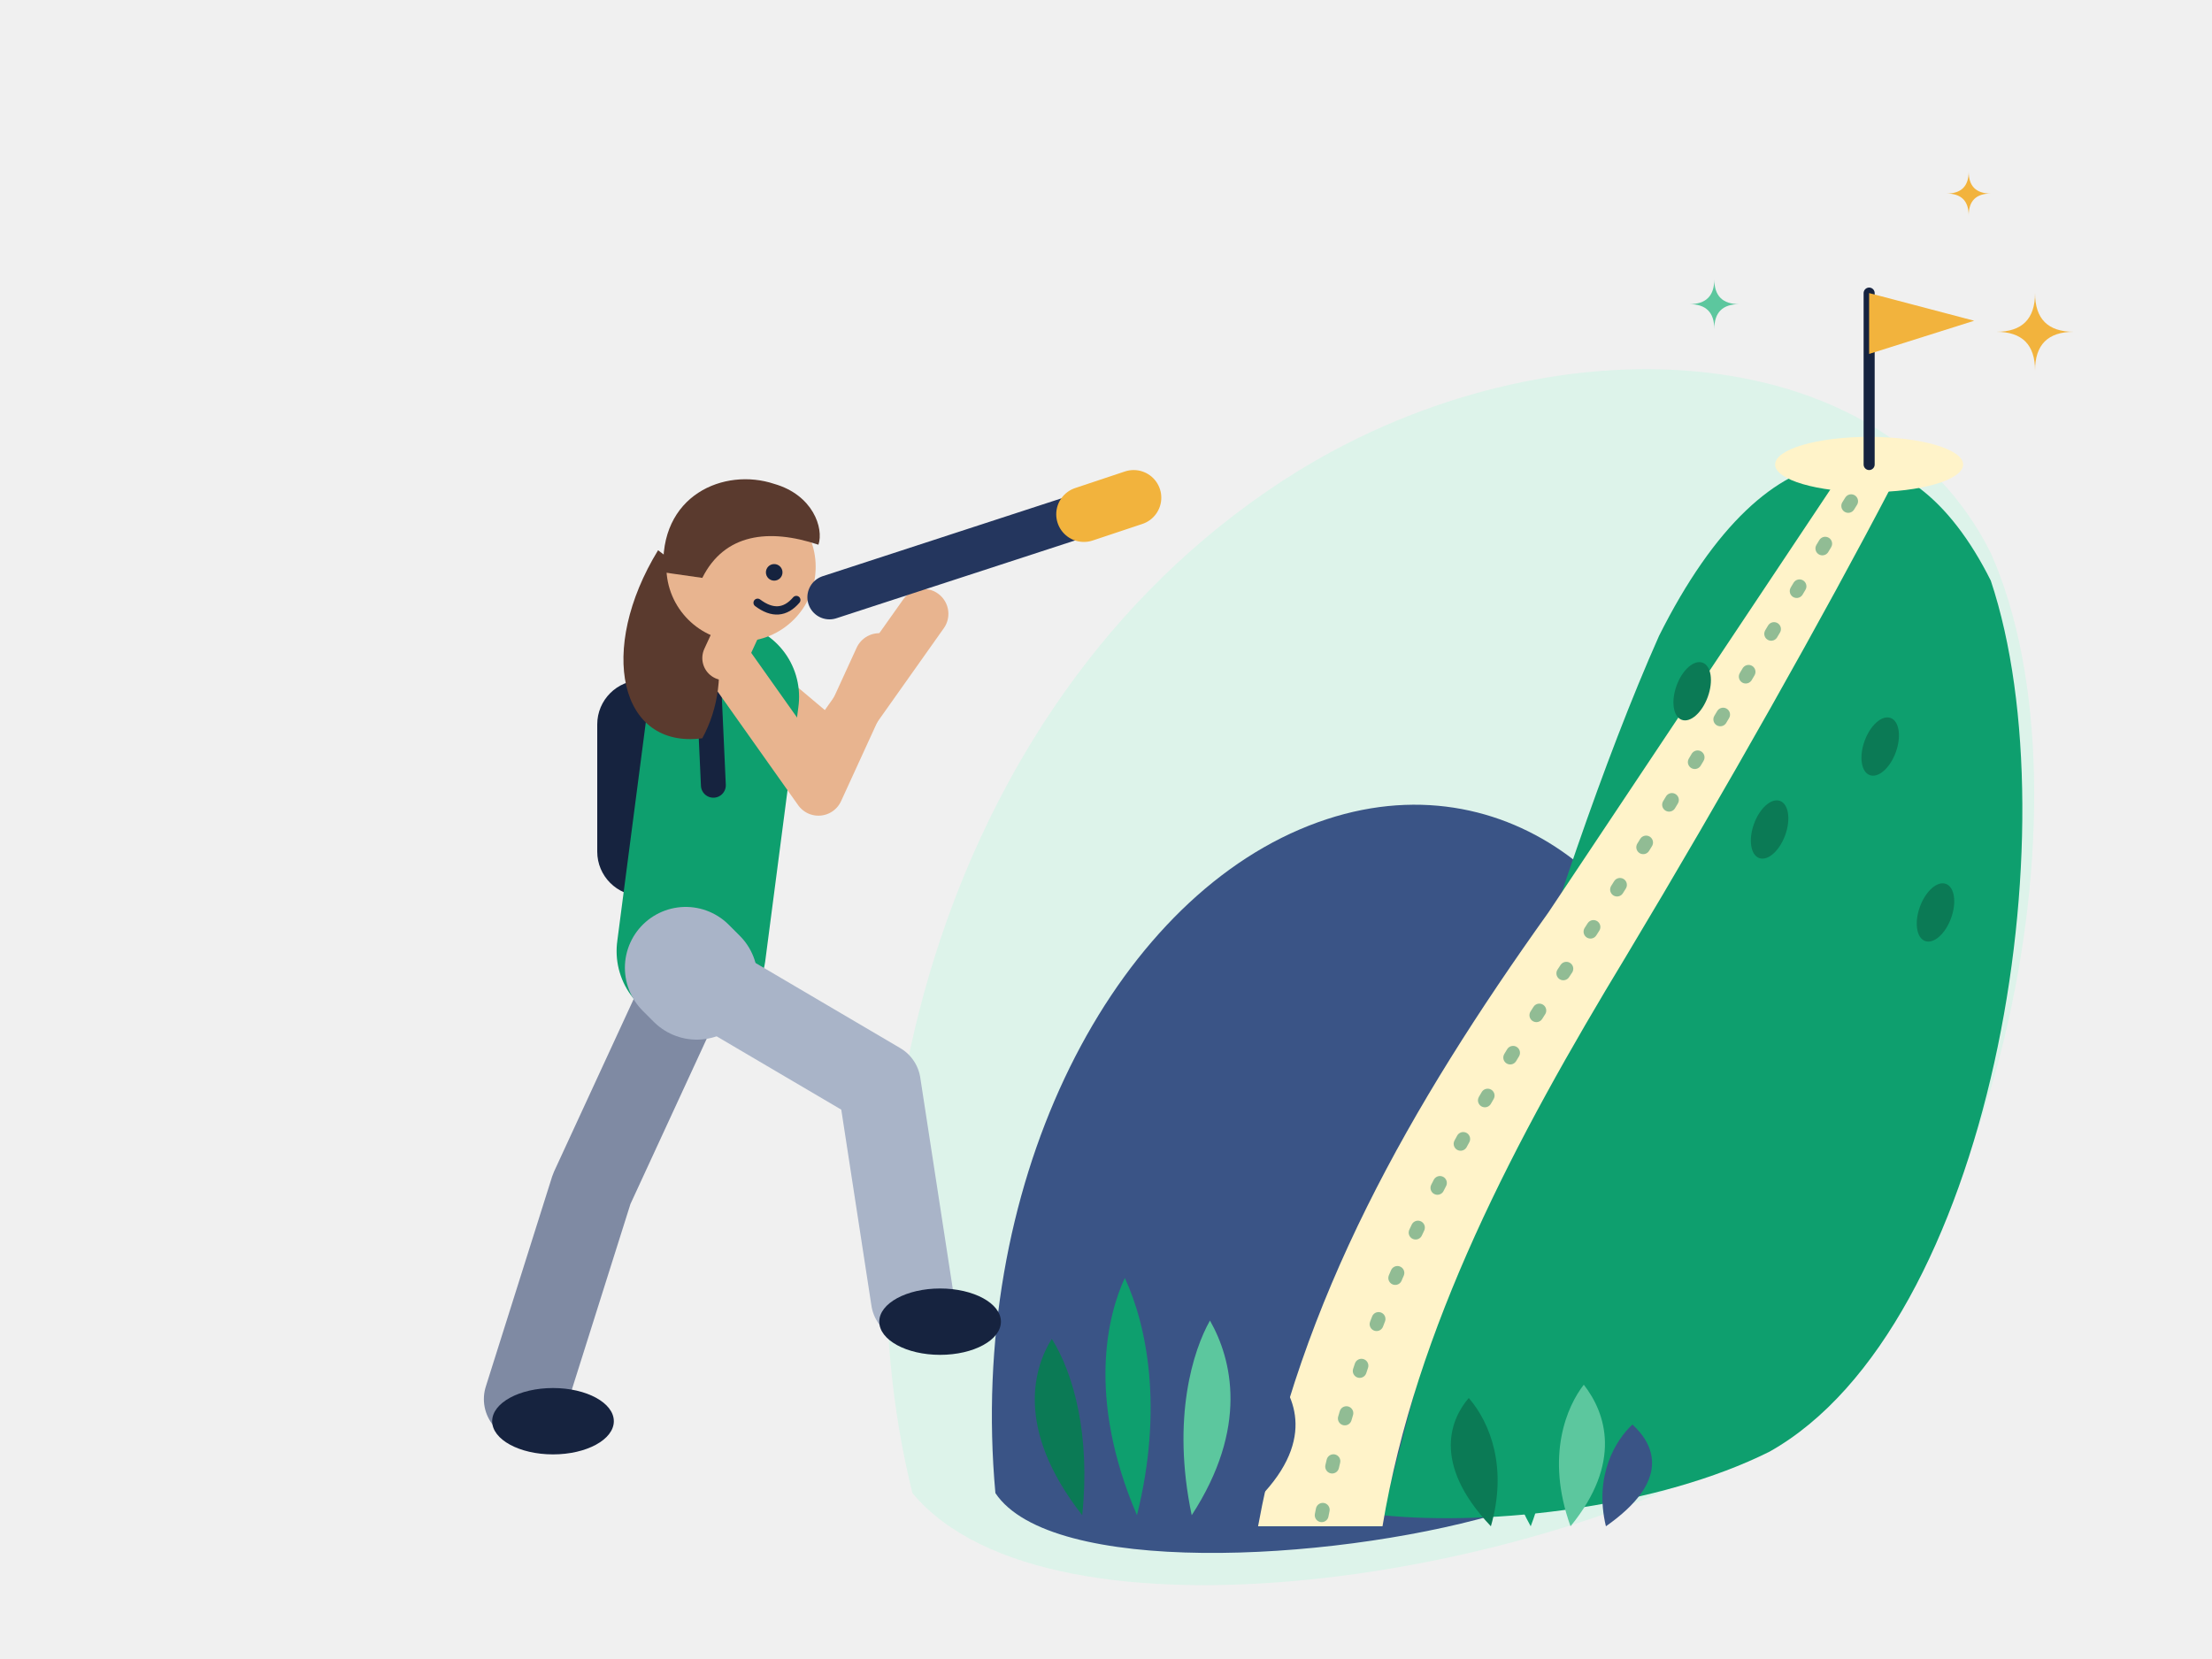
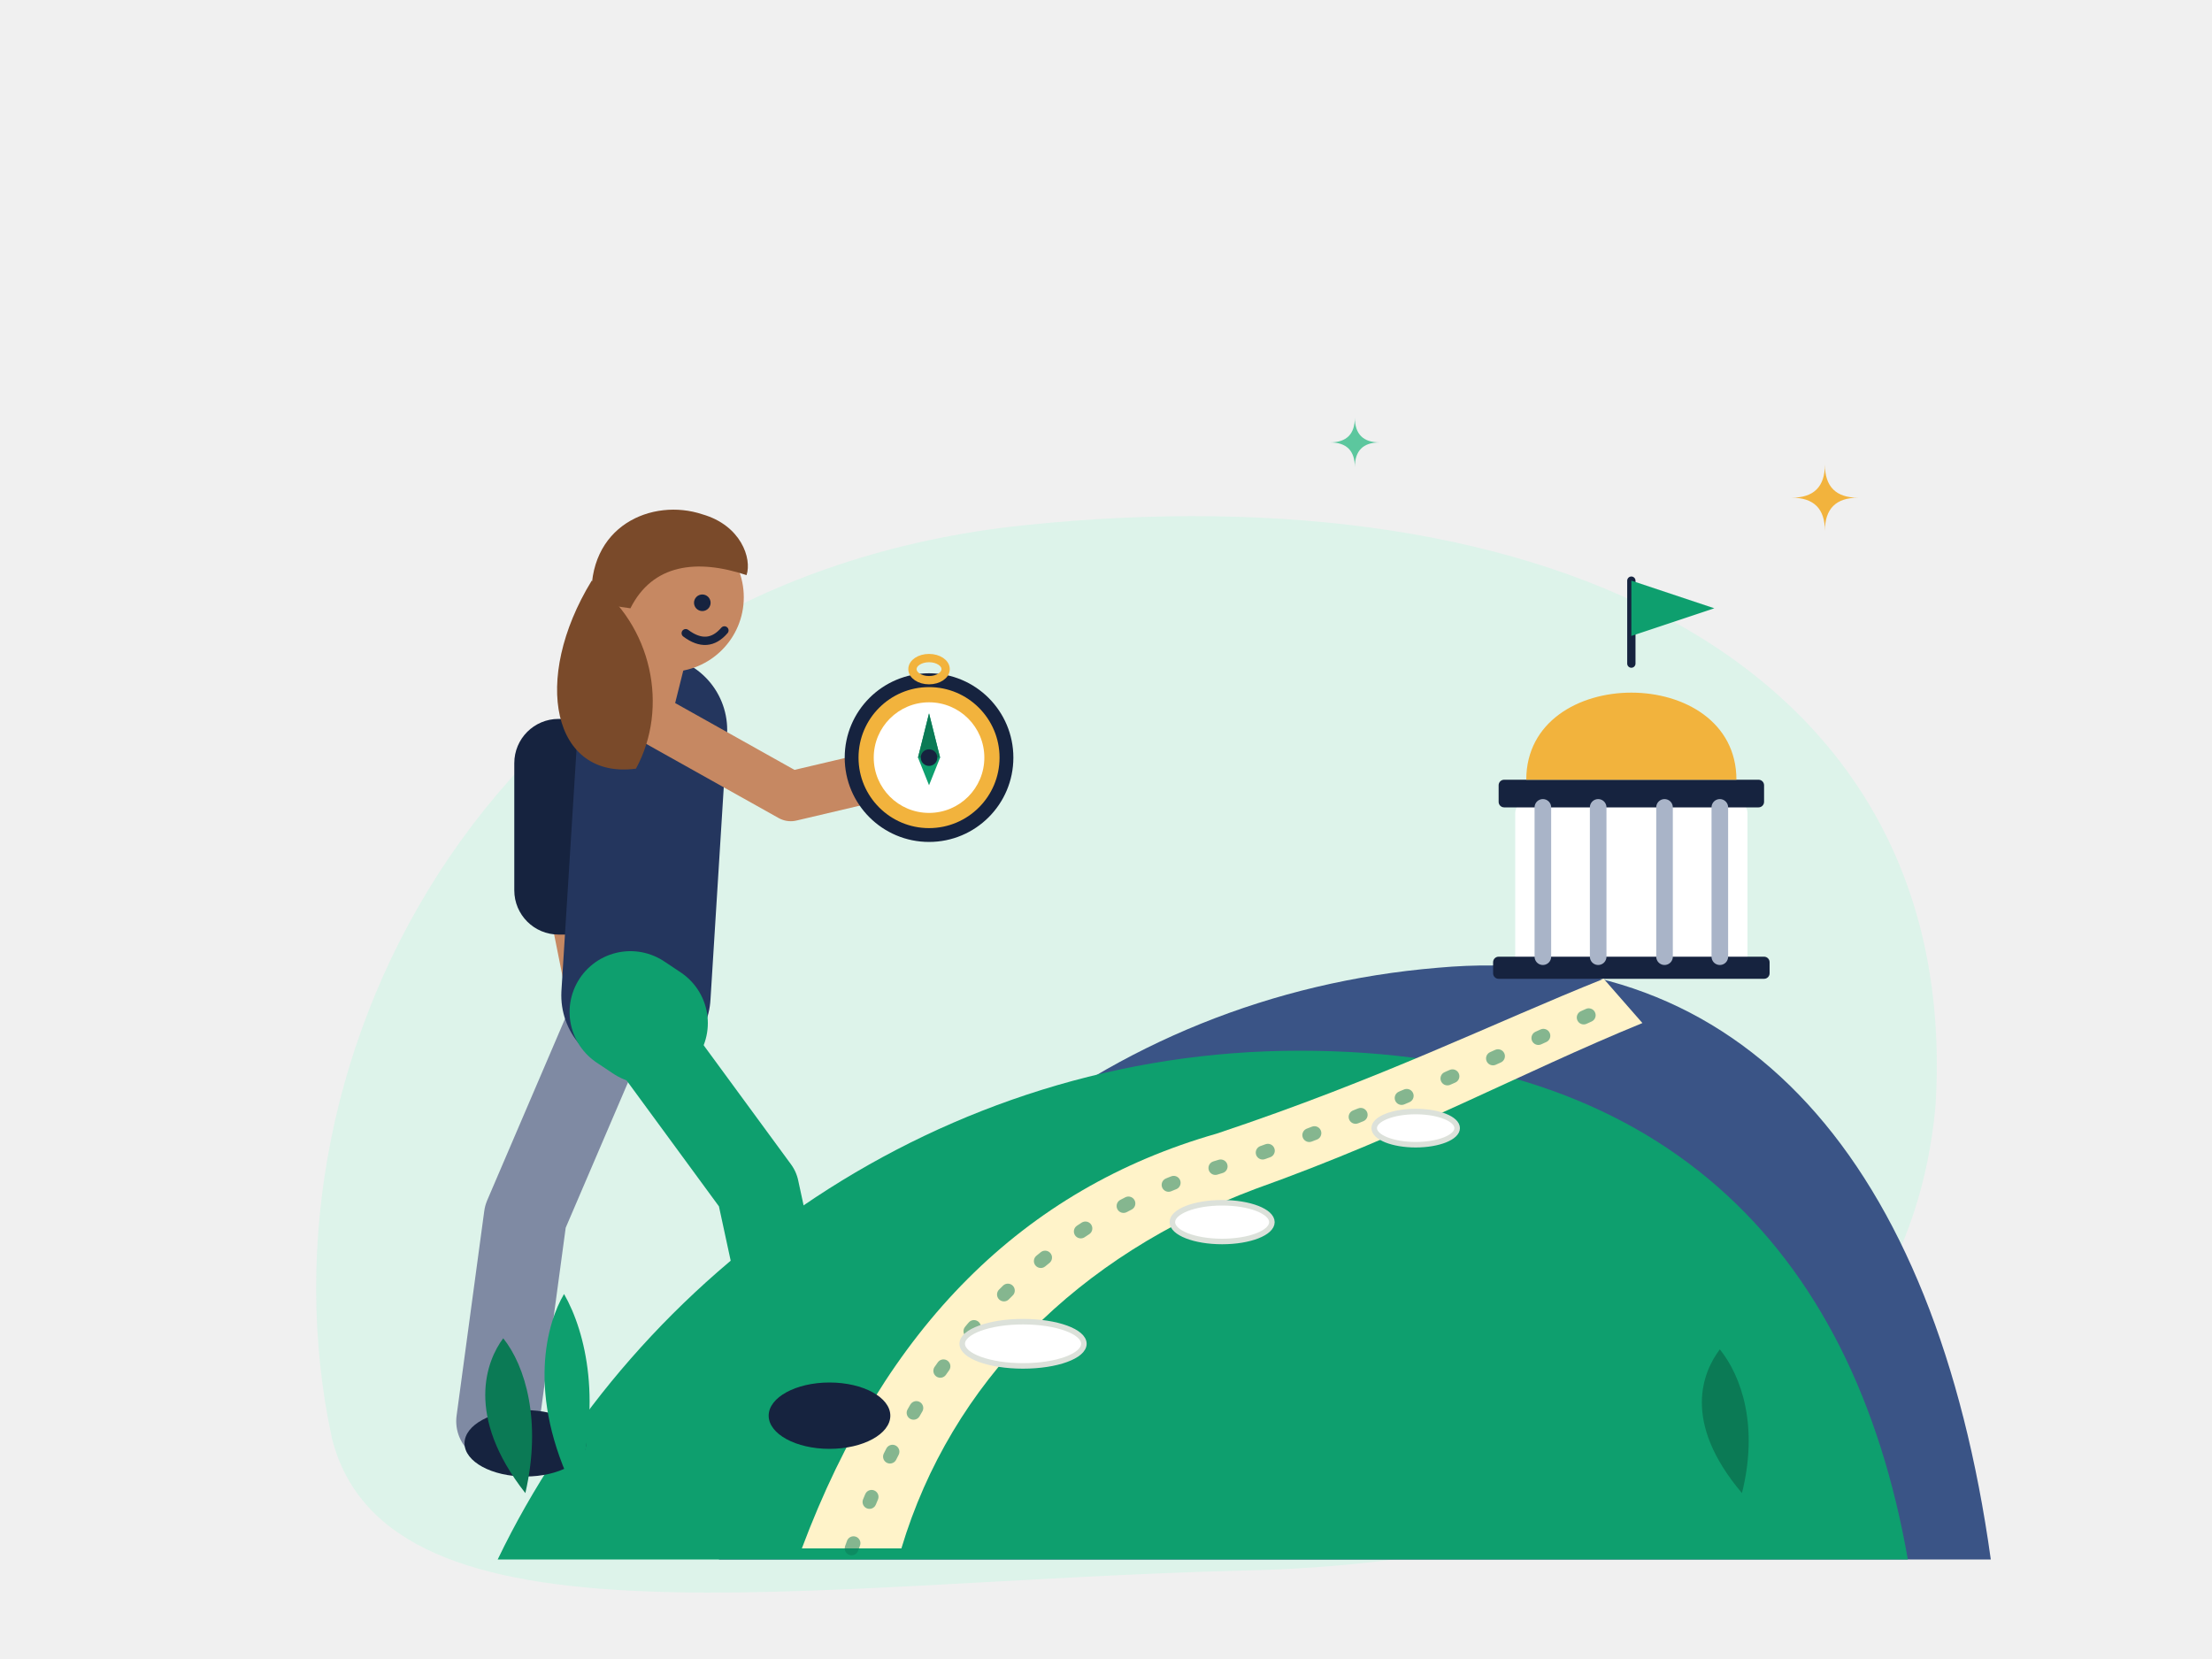
<svg xmlns="http://www.w3.org/2000/svg" viewBox="0 0 800 600" width="800" height="600" role="img" aria-labelledby="t">
  <style>
*{transform-box:view-box}
@keyframes sway{0%,100%{transform:rotate(-3deg)}50%{transform:rotate(3deg)}}
@keyframes bob{0%,100%{transform:translateY(0)}50%{transform:translateY(-4px)}}
@keyframes wave{0%,100%{transform:scaleX(1) skewY(0deg)}25%{transform:scaleX(.82) skewY(4deg)}50%{transform:scaleX(1) skewY(-2deg)}75%{transform:scaleX(.9) skewY(3deg)}}
@keyframes march{to{stroke-dashoffset:-72}}
@keyframes twinkle{0%,100%{transform:scale(0);opacity:0}20%{transform:scale(1);opacity:1}40%{transform:scale(0);opacity:0}}
+ @keyframes needle{0%,100%{transform:rotate(-28deg)}50%{transform:rotate(28deg)}}
@keyframes pulse{0%,70%,100%{transform:scale(1)}80%{transform:scale(1.18)}90%{transform:scale(.96)}}
- @keyframes spin{0%,40%,100%{transform:scaleX(1)}55%{transform:scaleX(.08)}70%{transform:scaleX(1)}}
- @keyframes sweep{0%,100%{transform:rotate(-7deg)}50%{transform:rotate(6deg)}}
- @keyframes needle{0%,100%{transform:rotate(-26deg)}50%{transform:rotate(26deg)}}
- @keyframes swing{0%,100%{transform:rotate(0)}30%{transform:rotate(2.5deg)}70%{transform:rotate(-2.5deg)}}
- @keyframes flip{0%{transform:scaleX(1);opacity:0}10%,40%{transform:scaleX(1);opacity:1}65%,88%{transform:scaleX(-1);opacity:1}100%{transform:scaleX(-1);opacity:0}}
- @keyframes jump{0%,50%,100%{transform:translateY(0)}20%{transform:translateY(-30px)}35%{transform:translateY(-6px)}}
- @keyframes fall{0%{transform:translateY(-60px) rotate(0deg);opacity:0}15%{opacity:1}85%{opacity:1}100%{transform:translateY(150px) rotate(320deg);opacity:0}}
- @keyframes bounce{0%,60%,100%{transform:translateY(0)}75%{transform:translateY(-10px)}}
.sway{animation:sway 3s ease-in-out infinite}
.bob{animation:bob 3s ease-in-out infinite}
.wave{animation:wave 2s ease-in-out infinite}
.march{animation:march 1.5s linear infinite}
.twinkle{animation:twinkle 2s ease-in-out infinite}
+ .needle{animation:needle 3s ease-in-out infinite}
.pulse{animation:pulse 3s ease-in-out infinite}
- .spin{animation:spin 3s ease-in-out infinite}
- .sweep{animation:sweep 3s ease-in-out infinite}
- .needle{animation:needle 3s ease-in-out infinite}
- .swing{animation:swing 3s ease-in-out infinite}
- .flip{animation:flip 2s ease-in-out infinite}
- .jump{animation:jump 1.5s cubic-bezier(.3,0,.3,1) infinite}
- .fall{animation:fall 3s linear infinite}
- .bounce{animation:bounce 2s ease-in-out infinite}
@media (prefers-reduced-motion:reduce){*{animation:none!important}}
</style>
-   <path d="M330 540 C300 420 340 250 470 170 C560 115 680 120 720 200 C760 290 720 470 640 520 C560 570 380 600 330 540Z" fill="#DDF3EA" />
-   <path d="M360 540 C350 430 400 330 470 300 C540 270 600 320 610 380 C630 470 600 530 540 548 C480 565 380 570 360 540Z" fill="#3A5486" />
-   <path d="M500 548 C520 470 560 320 600 230 C640 150 690 150 720 210 C750 300 720 480 640 525 C600 545 540 552 500 548Z" fill="#0E9F6E" />
-   <path d="M455 552 C470 470 510 400 560 330 C600 270 640 210 668 168 L684 176 C660 222 624 286 588 346 C548 412 512 480 500 552Z" fill="#FFF3C9" />
-   <path class="march" d="M478 548 C492 474 528 408 572 342 C608 286 644 222 674 174" fill="none" stroke="#0B7A55" stroke-width="5" stroke-linecap="round" stroke-dasharray="2 16" opacity="0.45" style="animation-delay:0s" />
-   <ellipse cx="676" cy="168" rx="34" ry="10" fill="#FFF3C9" />
-   <path d="M676 168 L676 106" fill="none" stroke="#16233F" stroke-width="4" stroke-linecap="round" stroke-linejoin="round" />
-   <g class="wave" style="transform-origin:676px 117px;">
-     <path d="M676 106 L714 116 L676 128Z" fill="#F2B33D" />
+   <path d="M120 520 C90 380 180 210 370 190 C560 170 710 240 700 400 C690 510 590 565 450 568 C290 572 140 600 120 520Z" fill="#DDF3EA" />
+   <path d="M260 564 C300 440 400 360 520 350 C630 340 700 420 720 564Z" fill="#3A5486" />
+   <path d="M180 564 C230 460 340 380 470 380 C600 380 670 450 690 564Z" fill="#0E9F6E" />
+   <g class="bob" style="transform-origin:590px 320px;animation-delay:-1.2s;">
+     <rect x="548" y="290" width="84" height="60" rx="4" fill="#FFFFFF" />
+     <rect x="542" y="282" width="96" height="10" rx="2" fill="#16233F" />
+     <rect x="540" y="346" width="100" height="8" rx="2" fill="#16233F" />
+     <line x1="558" y1="292" x2="558" y2="346" stroke="#A9B4C8" stroke-width="6" stroke-linecap="round" />
+     <line x1="578" y1="292" x2="578" y2="346" stroke="#A9B4C8" stroke-width="6" stroke-linecap="round" />
+     <line x1="602" y1="292" x2="602" y2="346" stroke="#A9B4C8" stroke-width="6" stroke-linecap="round" />
+     <line x1="622" y1="292" x2="622" y2="346" stroke="#A9B4C8" stroke-width="6" stroke-linecap="round" />
+     <path d="M552 282 C552 240 628 240 628 282 Z" fill="#F2B33D" />
+     <line x1="590" y1="240" x2="590" y2="210" stroke="#16233F" stroke-width="3" stroke-linecap="round" />
+     <g class="wave" style="transform-origin:590px 216px;">
+       <path d="M590 210 L620 220 L590 230Z" fill="#0E9F6E" />
+     </g>
  </g>
-   <ellipse cx="612" cy="250" rx="6" ry="11" fill="#0B7A55" transform="rotate(20 612 250)" />
-   <ellipse cx="640" cy="300" rx="6" ry="11" fill="#0B7A55" transform="rotate(20 640 300)" />
-   <ellipse cx="680" cy="270" rx="6" ry="11" fill="#0B7A55" transform="rotate(20 680 270)" />
-   <ellipse cx="700" cy="330" rx="6" ry="11" fill="#0B7A55" transform="rotate(20 700 330)" />
-   <g class="twinkle" style="transform-origin:736px 120px;">
-     <path d="M736 106 Q736 120 750 120 Q736 120 736 134 Q736 120 722 120 Q736 120 736 106Z" fill="#F2B33D" />
+   <path d="M290 560 C320 480 370 430 440 410 C500 390 540 370 580 354 L594 370 C550 388 510 410 454 430 C390 454 344 500 326 560Z" fill="#FFF3C9" />
+   <path class="march" d="M308 560 C334 486 380 438 448 420 C504 400 546 380 586 362" fill="none" stroke="#0B7A55" stroke-width="5" stroke-linecap="round" stroke-dasharray="2 16" opacity="0.5" />
+   <ellipse cx="370" cy="486" rx="22" ry="8" fill="#FFFFFF" stroke="#DCE1DA" stroke-width="2" />
+   <ellipse cx="442" cy="442" rx="18" ry="7" fill="#FFFFFF" stroke="#DCE1DA" stroke-width="2" />
+   <ellipse cx="512" cy="408" rx="15" ry="6" fill="#FFFFFF" stroke="#DCE1DA" stroke-width="2" />
+   <g class="bob" style="transform-origin:230px 500px;">
+     <path d="M220 370 L190 440 L180 514" fill="none" stroke="#7F8AA3" stroke-width="30" stroke-linecap="round" stroke-linejoin="round" />
+     <ellipse cx="190" cy="522" rx="22" ry="12" fill="#16233F" />
+     <path d="M236 260 L204 310 L214 360" fill="none" stroke="#C68862" stroke-width="18" stroke-linecap="round" stroke-linejoin="round" />
+     <rect x="186" y="260" width="40" height="78" rx="16" fill="#16233F" />
+     <path d="M236 264 L230 360" fill="none" stroke="#24365E" stroke-width="54" stroke-linecap="round" stroke-linejoin="round" />
+     <path d="M228 366 L234 370" fill="none" stroke="#0E9F6E" stroke-width="44" stroke-linecap="round" stroke-linejoin="round" />
+     <path d="M230 370 L274 430 L290 504" fill="none" stroke="#0E9F6E" stroke-width="30" stroke-linecap="round" stroke-linejoin="round" />
+     <ellipse cx="300" cy="512" rx="22" ry="12" fill="#16233F" />
+     <path d="M236 260 L286 288 L320 280" fill="none" stroke="#C68862" stroke-width="18" stroke-linecap="round" stroke-linejoin="round" />
+     <g class="bob" style="transform-origin:336px 274px;animation-delay:-0.7s;">
+       <circle cx="336" cy="274" r="28" fill="#F2B33D" stroke="#16233F" stroke-width="5" />
+       <circle cx="336" cy="274" r="20" fill="#FFFFFF" />
+       <g class="needle" style="transform-origin:336px 274px;">
+         <path d="M336 258 L340 274 L336 284 L332 274Z" fill="#0E9F6E" />
+         <path d="M336 258 L340 274 L332 274Z" fill="#0B7A55" />
+       </g>
+       <circle cx="336" cy="274" r="3" fill="#16233F" />
+       <ellipse cx="336" cy="242" rx="6" ry="4" fill="none" stroke="#F2B33D" stroke-width="3" />
+     </g>
+     <path d="M236 254 L240 238" fill="none" stroke="#C68862" stroke-width="16" stroke-linecap="round" stroke-linejoin="round" />
+     <circle cx="242" cy="216" r="27" fill="#C68862" />
+     <path d="M214 218 C212 190 236 180 254 186 C268 190 272 202 270 208 C252 202 236 204 228 220Z" fill="#7A4A2A" />
+     <path d="M214 210 C192 246 200 282 230 278 C242 256 236 226 214 210Z" fill="#7A4A2A" />
+     <circle cx="254" cy="218" r="3" fill="#16233F" />
+     <path d="M248 229 Q256 235 262 228" fill="none" stroke="#16233F" stroke-width="3" stroke-linecap="round" />
  </g>
-   <g class="twinkle" style="transform-origin:620px 110px;animation-delay:-0.7s;">
-     <path d="M620 101 Q620 110 629 110 Q620 110 620 119 Q620 110 611 110 Q620 110 620 101Z" fill="#5CC79E" />
+   <g class="twinkle" style="transform-origin:660px 180px;">
+     <path d="M660 168 Q660 180 672 180 Q660 180 660 192 Q660 180 648 180 Q660 180 660 168Z" fill="#F2B33D" />
  </g>
-   <g class="twinkle" style="transform-origin:712px 70px;animation-delay:-1.3s;">
-     <path d="M712 62 Q712 70 720 70 Q712 70 712 78 Q712 70 704 70 Q712 70 712 62Z" fill="#F2B33D" />
+   <g class="twinkle" style="transform-origin:490px 160px;animation-delay:-0.9s;">
+     <path d="M490 151 Q490 160 499 160 Q490 160 490 169 Q490 160 481 160 Q490 160 490 151Z" fill="#5CC79E" />
  </g>
-   <g class="sway" style="transform-origin:391.4px 548px;">
-     <path d="M391.4 548 C366.4 516.1 374.4 493.77 380.4 484.2 C388.4 496.96 394.4 519.29 391.4 548Z" fill="#0B7A55" />
+   <g class="sway" style="transform-origin:190px 540px;">
+     <path d="M190 540 C168 512 176 492 182 484 C190 494 196 514 190 540Z" fill="#0B7A55" />
  </g>
-   <g class="sway" style="transform-origin:411.2px 548px;animation-delay:-0.4s;">
-     <path d="M411.2 548 C392.8 505.1 400.8 475.07 406.8 462.2 C414.8 479.36 420.8 509.39 411.2 548Z" fill="#0E9F6E" />
+   <g class="sway" style="transform-origin:208px 540px;animation-delay:-0.5s;">
+     <path d="M208 540 C190 504 198 478 204 468 C212 482 218 508 208 540Z" fill="#0E9F6E" />
  </g>
-   <g class="sway" style="transform-origin:431.0px 548px;animation-delay:-0.8s;">
-     <path d="M431.0 548 C423.6 512.8 431.6 488.16 437.6 477.6 C445.6 491.68 451.6 516.32 431.0 548Z" fill="#5CC79E" />
+   <g class="sway" style="transform-origin:630px 540px;animation-delay:-1.2s;">
+     <path d="M630 540 C608 514 616 496 622 488 C630 498 636 516 630 540Z" fill="#0B7A55" />
  </g>
-   <g class="sway" style="transform-origin:448.6px 548px;animation-delay:-1.2s;">
-     <path d="M448.6 548 C447.8 522.7 455.8 504.99 461.8 497.4 C469.8 507.52 475.8 525.23 448.6 548Z" fill="#3A5486" />
-   </g>
-   <g class="sway" style="transform-origin:539.2px 552px;animation-delay:-1.1s;">
-     <path d="M539.2 552 C517.2 528.8 525.2 512.56 531.2 505.6 C539.2 514.88 545.2 531.12 539.2 552Z" fill="#0B7A55" />
-   </g>
-   <g class="sway" style="transform-origin:553.6px 552px;animation-delay:-1.5s;">
-     <path d="M553.6 552 C536.4 520.8 544.4 498.96 550.4 489.6 C558.4 502.08 564.4 523.92 553.6 552Z" fill="#0E9F6E" />
-   </g>
-   <g class="sway" style="transform-origin:568.0px 552px;animation-delay:-1.9s;">
-     <path d="M568.0 552 C558.8 526.4 566.8 508.48 572.8 500.8 C580.8 511.04 586.8 528.96 568.0 552Z" fill="#5CC79E" />
-   </g>
-   <g class="sway" style="transform-origin:580.8px 552px;animation-delay:-2.3s;">
-     <path d="M580.8 552 C576.4 533.6 584.4 520.72 590.4 515.2 C598.4 522.56 604.4 535.44 580.8 552Z" fill="#3A5486" />
-   </g>
-   <g class="bob" style="transform-origin:260px 500px;">
-     <path d="M250 352 L214 430 L190 506" fill="none" stroke="#7F8AA3" stroke-width="30" stroke-linecap="round" stroke-linejoin="round" />
-     <ellipse cx="200" cy="514" rx="22" ry="12" fill="#16233F" />
-     <path d="M262 238 L300 270 L334 222" fill="none" stroke="#E8B48F" stroke-width="18" stroke-linecap="round" stroke-linejoin="round" />
-     <rect x="216" y="246" width="40" height="78" rx="16" fill="#16233F" />
-     <path d="M262 252 L250 344" fill="none" stroke="#0E9F6E" stroke-width="54" stroke-linecap="round" stroke-linejoin="round" />
-     <path d="M248 350 L252 354" fill="none" stroke="#A9B4C8" stroke-width="44" stroke-linecap="round" stroke-linejoin="round" />
-     <path d="M250 352 L318 392 L330 470" fill="none" stroke="#A9B4C8" stroke-width="30" stroke-linecap="round" stroke-linejoin="round" />
-     <ellipse cx="340" cy="478" rx="22" ry="12" fill="#16233F" />
-     <path d="M256 240 L258 284" fill="none" stroke="#16233F" stroke-width="9" stroke-linecap="round" stroke-linejoin="round" />
-     <path d="M262 238 L296 286 L318 238" fill="none" stroke="#E8B48F" stroke-width="18" stroke-linecap="round" stroke-linejoin="round" />
-     <path d="M238 199 C216 235 224 271 254 267 C266 245 260 215 238 199Z" fill="#5A3A2E" />
-     <path d="M262 238 L268 225" fill="none" stroke="#E8B48F" stroke-width="16" stroke-linecap="round" stroke-linejoin="round" />
-     <circle cx="268" cy="205" r="27" fill="#E8B48F" />
-     <path d="M240 207 C238 179 262 169 280 175 C294 179 298 191 296 197 C278 191 262 193 254 209Z" fill="#5A3A2E" transform="translate(0,0) scale(1,1)" />
-     <circle cx="280" cy="207" r="3" fill="#16233F" />
-     <path d="M274 218 Q282 224 288 217" fill="none" stroke="#16233F" stroke-width="3" stroke-linecap="round" />
-     <path d="M300 216 L392 186" fill="none" stroke="#24365E" stroke-width="16" stroke-linecap="round" stroke-linejoin="round" />
-     <path d="M392 186 L410 180" fill="none" stroke="#F2B33D" stroke-width="20" stroke-linecap="round" stroke-linejoin="round" />
+   <g class="sway" style="transform-origin:648px 540px;animation-delay:-1.7s;">
+     <path d="M648 540 C630 506 638 482 644 472 C652 486 658 510 648 540Z" fill="#0E9F6E" />
  </g>
</svg>
